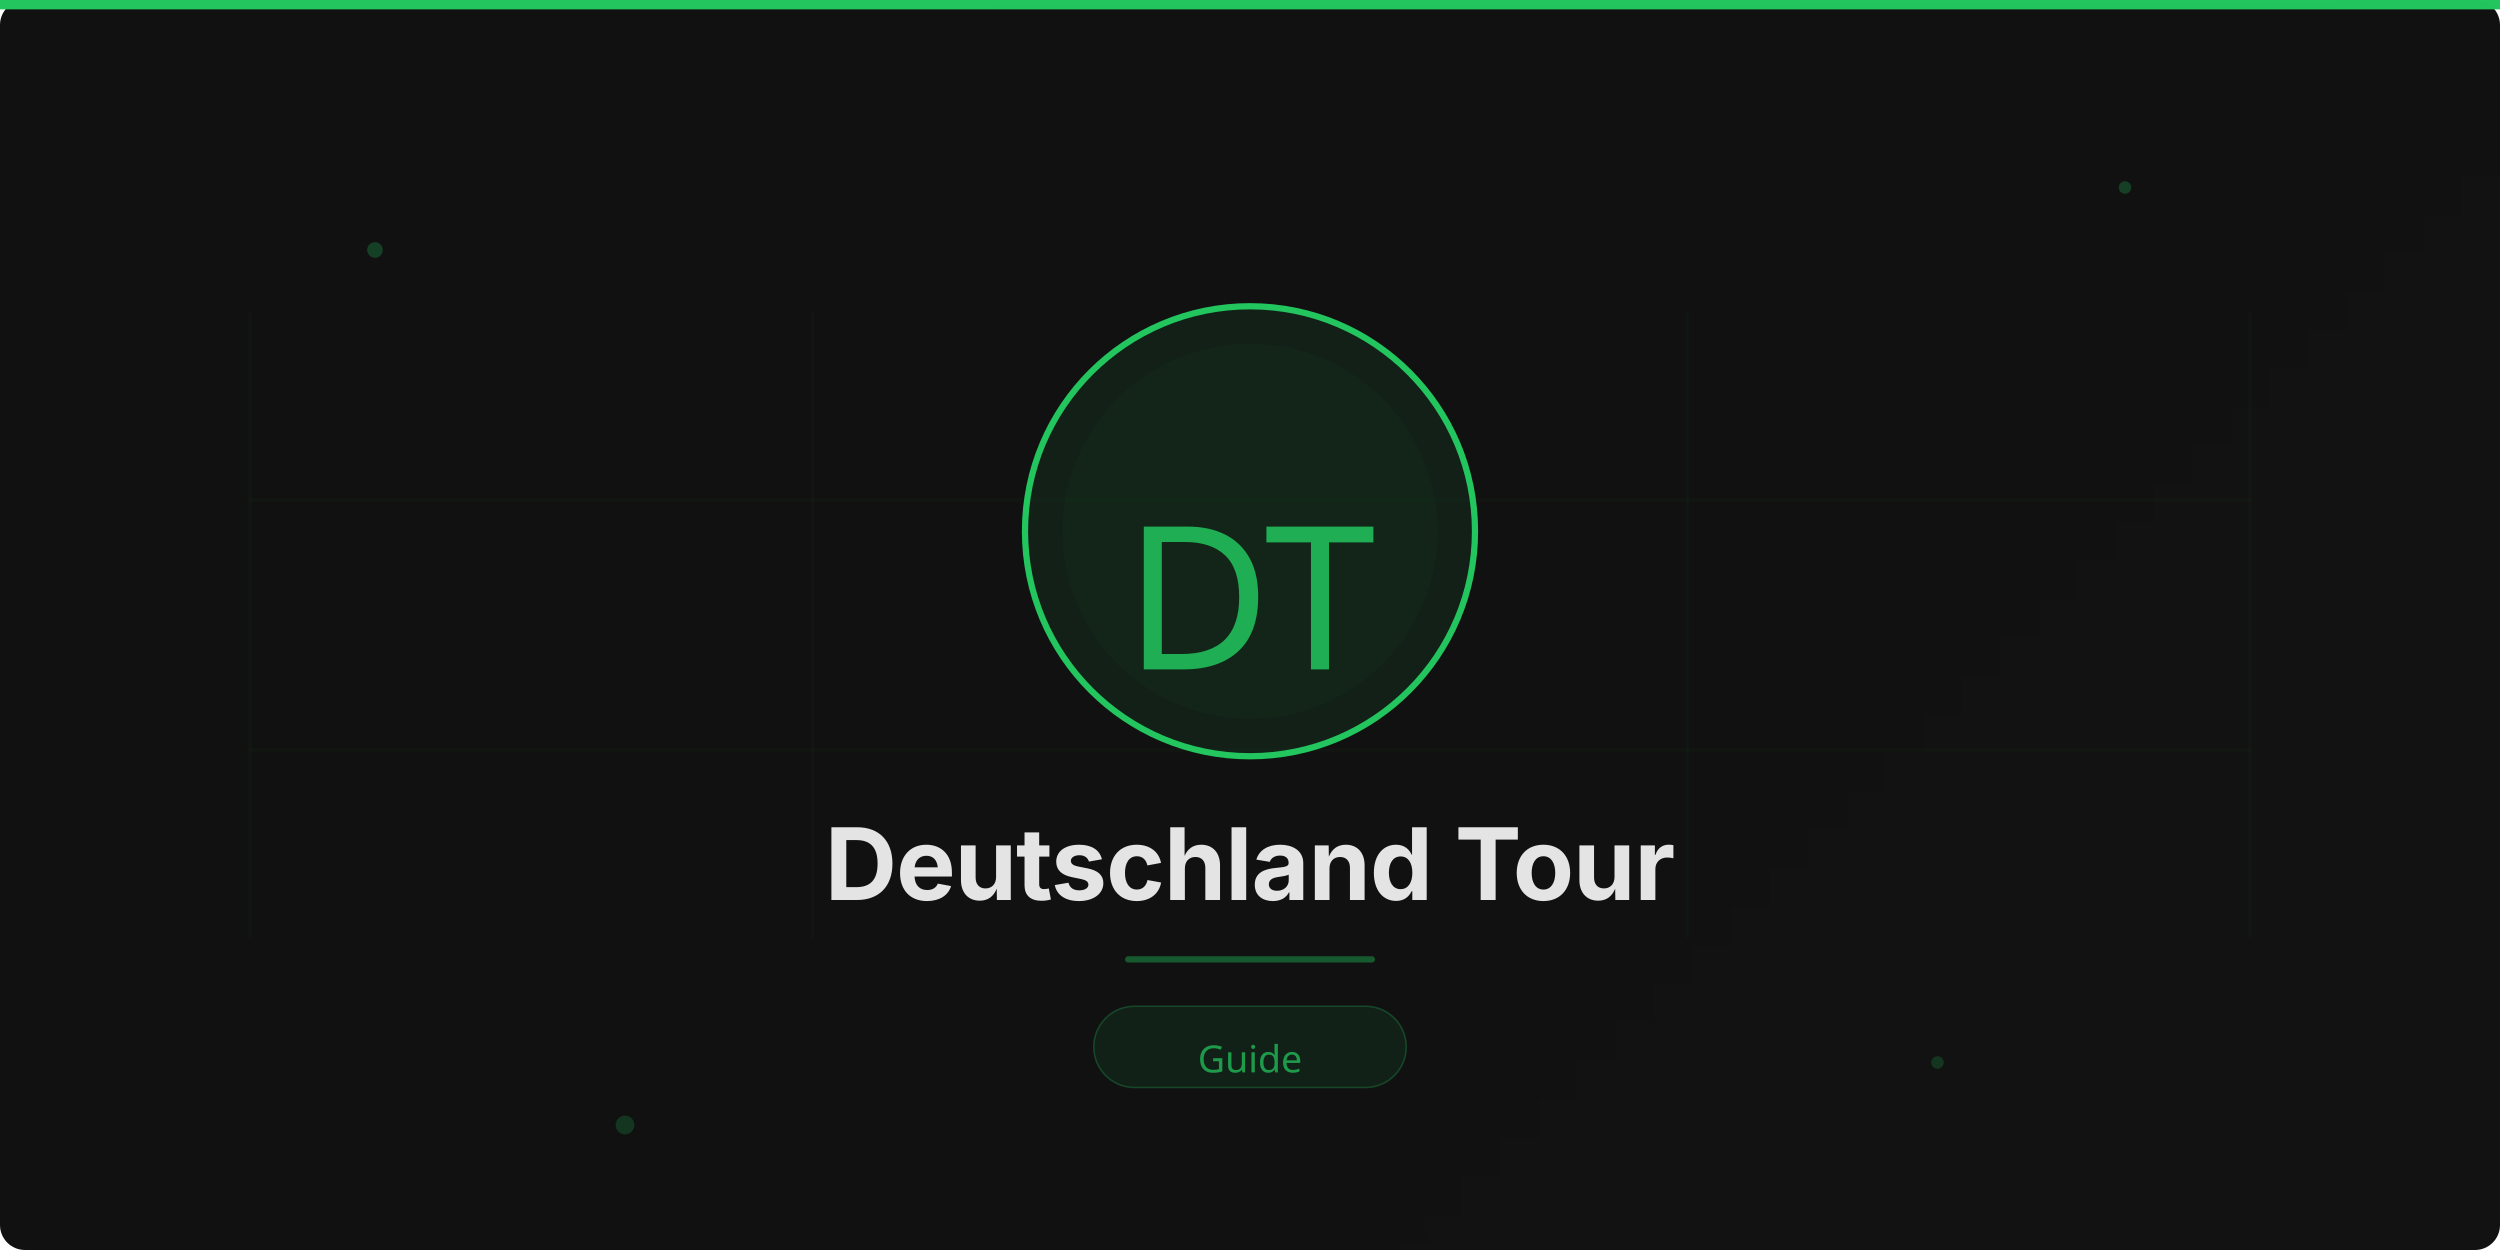
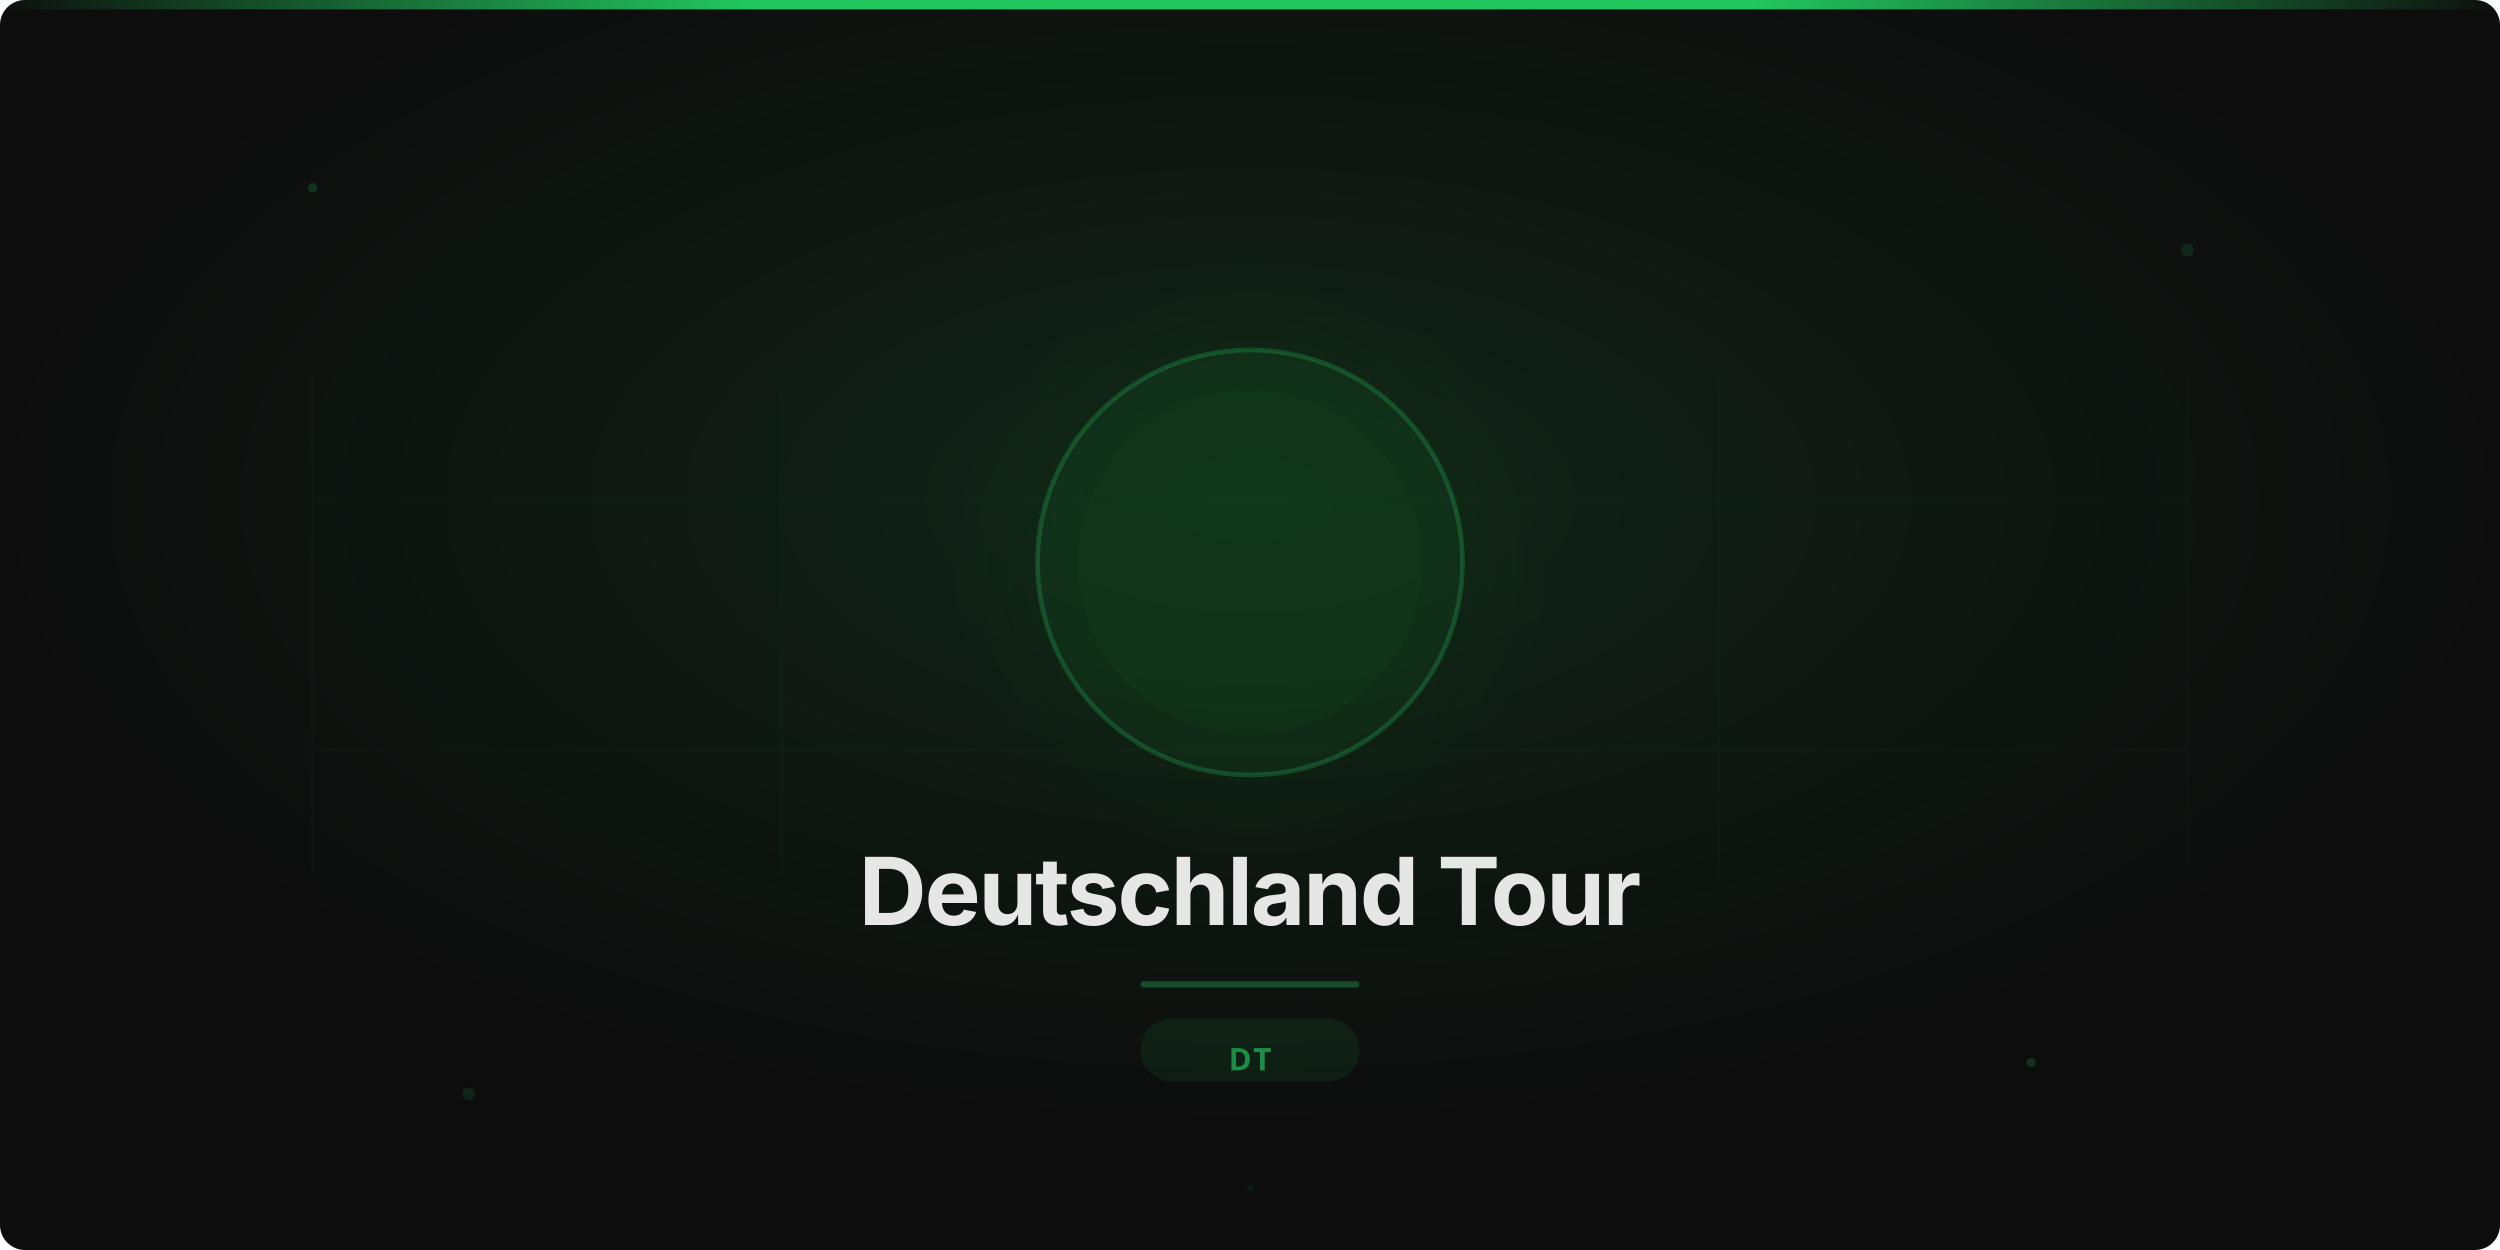
<svg xmlns="http://www.w3.org/2000/svg" width="800" height="400" viewBox="0 0 800 400" fill="none">
  <defs>
-     <linearGradient id="bg" x1="0" y1="0" x2="800" y2="400">
-       <stop offset="0%" stop-color="#111" />
-       <stop offset="50%" stop-color="#22c55e11" />
-       <stop offset="100%" stop-color="#111" />
-     </linearGradient>
-     <linearGradient id="accent" x1="0" y1="0" x2="100" y2="100">
-       <stop offset="0%" stop-color="#22c55e" />
-       <stop offset="100%" stop-color="#22c55e88" />
-     </linearGradient>
-     <linearGradient id="glow" x1="400" y1="400" x2="400" y2="0">
+     <radialGradient id="glow_deutschland_tour" cx="50%" cy="40%" r="50%">
+       <stop offset="0%" stop-color="#22c55e22" />
+       <stop offset="100%" stop-color="#22c55e00" />
+     </radialGradient>
+     <linearGradient id="bar_deutschland_tour" x1="0" y1="0" x2="1" y2="0">
      <stop offset="0%" stop-color="#22c55e00" />
-       <stop offset="60%" stop-color="#22c55e08" />
+       <stop offset="30%" stop-color="#22c55e" />
+       <stop offset="70%" stop-color="#22c55e" />
      <stop offset="100%" stop-color="#22c55e00" />
    </linearGradient>
+     <filter id="f_deutschland_tour">
+       <feGaussianBlur in="SourceGraphic" stdDeviation="12" />
+     </filter>
  </defs>
-   <rect width="800" height="400" fill="url(#bg)" rx="8" />
-   <ellipse cx="400" cy="350" rx="300" ry="120" fill="url(#glow)" />
-   <rect x="0" y="0" width="800" height="3" fill="url(#accent)" />
-   <circle cx="120" cy="80" r="2.5" fill="#22c55e44" />
-   <circle cx="680" cy="60" r="2" fill="#22c55e44" />
-   <circle cx="200" cy="360" r="3" fill="#22c55e33" />
-   <circle cx="620" cy="340" r="2" fill="#22c55e33" />
-   <line x1="80" y1="100" x2="80" y2="300" stroke="#22c55e08" stroke-width="1" />
-   <line x1="260" y1="100" x2="260" y2="300" stroke="#22c55e08" stroke-width="1" />
-   <line x1="540" y1="100" x2="540" y2="300" stroke="#22c55e08" stroke-width="1" />
-   <line x1="720" y1="100" x2="720" y2="300" stroke="#22c55e08" stroke-width="1" />
-   <line x1="80" y1="160" x2="720" y2="160" stroke="#22c55e08" stroke-width="1" />
-   <line x1="80" y1="240" x2="720" y2="240" stroke="#22c55e08" stroke-width="1" />
-   <circle cx="400" cy="170" r="72" fill="#22c55e15" stroke="#22c55e" stroke-width="2" />
-   <circle cx="400" cy="170" r="60" fill="#22c55e08" />
-   <text x="400" y="192" font-family="system-ui,sans-serif" font-size="64" fill="#22c55e" text-anchor="middle" dominant-baseline="middle" opacity="0.85">DT</text>
-   <text x="400" y="288" font-family="system-ui,-apple-system,sans-serif" font-size="32" font-weight="700" fill="#eee" text-anchor="middle" letter-spacing="-0.3" opacity="0.95">Deutschland Tour</text>
-   <rect x="360" y="306" width="80" height="2" rx="1" fill="#22c55e66" />
-   <rect x="350" y="322" width="100" height="26" rx="13" fill="#22c55e18" stroke="#22c55e44" stroke-width="0.5" />
-   <text x="400" y="339" font-family="system-ui,sans-serif" font-size="12" fill="#22c55ebb" text-anchor="middle" dominant-baseline="middle" font-weight="500">Guide</text>
+   <rect width="800" height="400" fill="#0d0d0d" rx="8" />
+   <rect width="800" height="400" fill="url(#glow_deutschland_tour)" rx="8" />
+   <rect x="0" y="0" width="800" height="3" fill="url(#bar_deutschland_tour)" />
+   <circle cx="100" cy="60" r="1.5" fill="#22c55e33" />
+   <circle cx="700" cy="80" r="2" fill="#22c55e22" />
+   <circle cx="150" cy="350" r="2" fill="#22c55e22" />
+   <circle cx="650" cy="340" r="1.5" fill="#22c55e33" />
+   <circle cx="400" cy="380" r="1" fill="#22c55e15" />
+   <line x1="100" y1="120" x2="100" y2="280" stroke="#22c55e06" stroke-width="1" />
+   <line x1="250" y1="120" x2="250" y2="280" stroke="#22c55e06" stroke-width="1" />
+   <line x1="550" y1="120" x2="550" y2="280" stroke="#22c55e06" stroke-width="1" />
+   <line x1="700" y1="120" x2="700" y2="280" stroke="#22c55e06" stroke-width="1" />
+   <line x1="100" y1="160" x2="700" y2="160" stroke="#22c55e06" stroke-width="1" />
+   <line x1="100" y1="240" x2="700" y2="240" stroke="#22c55e06" stroke-width="1" />
+   <circle cx="400" cy="180" r="82" fill="#22c55e08" filter="url(#f_deutschland_tour)" />
+   <circle cx="400" cy="180" r="68" fill="#22c55e10" stroke="#22c55e44" stroke-width="1.5" />
+   <circle cx="400" cy="180" r="55" fill="#22c55e08" />
+   <g transform="translate(400, 180)">
+     {path_tags}
+   </g>
+   <text x="400" y="296" font-family="system-ui,-apple-system,sans-serif" font-size="30" font-weight="700" fill="#f0f0f0" text-anchor="middle" letter-spacing="-0.02em" opacity="0.95">Deutschland Tour</text>
+   <rect x="365" y="314" width="70" height="2" rx="1" fill="#22c55e55" />
+   <rect x="365" y="326" width="70" height="20" rx="10" fill="#22c55e15" />
+   <text x="400" y="339" font-family="system-ui,sans-serif" font-size="10" fill="#22c55eaa" text-anchor="middle" dominant-baseline="middle" font-weight="600" letter-spacing="0.08em">DT</text>
</svg>
